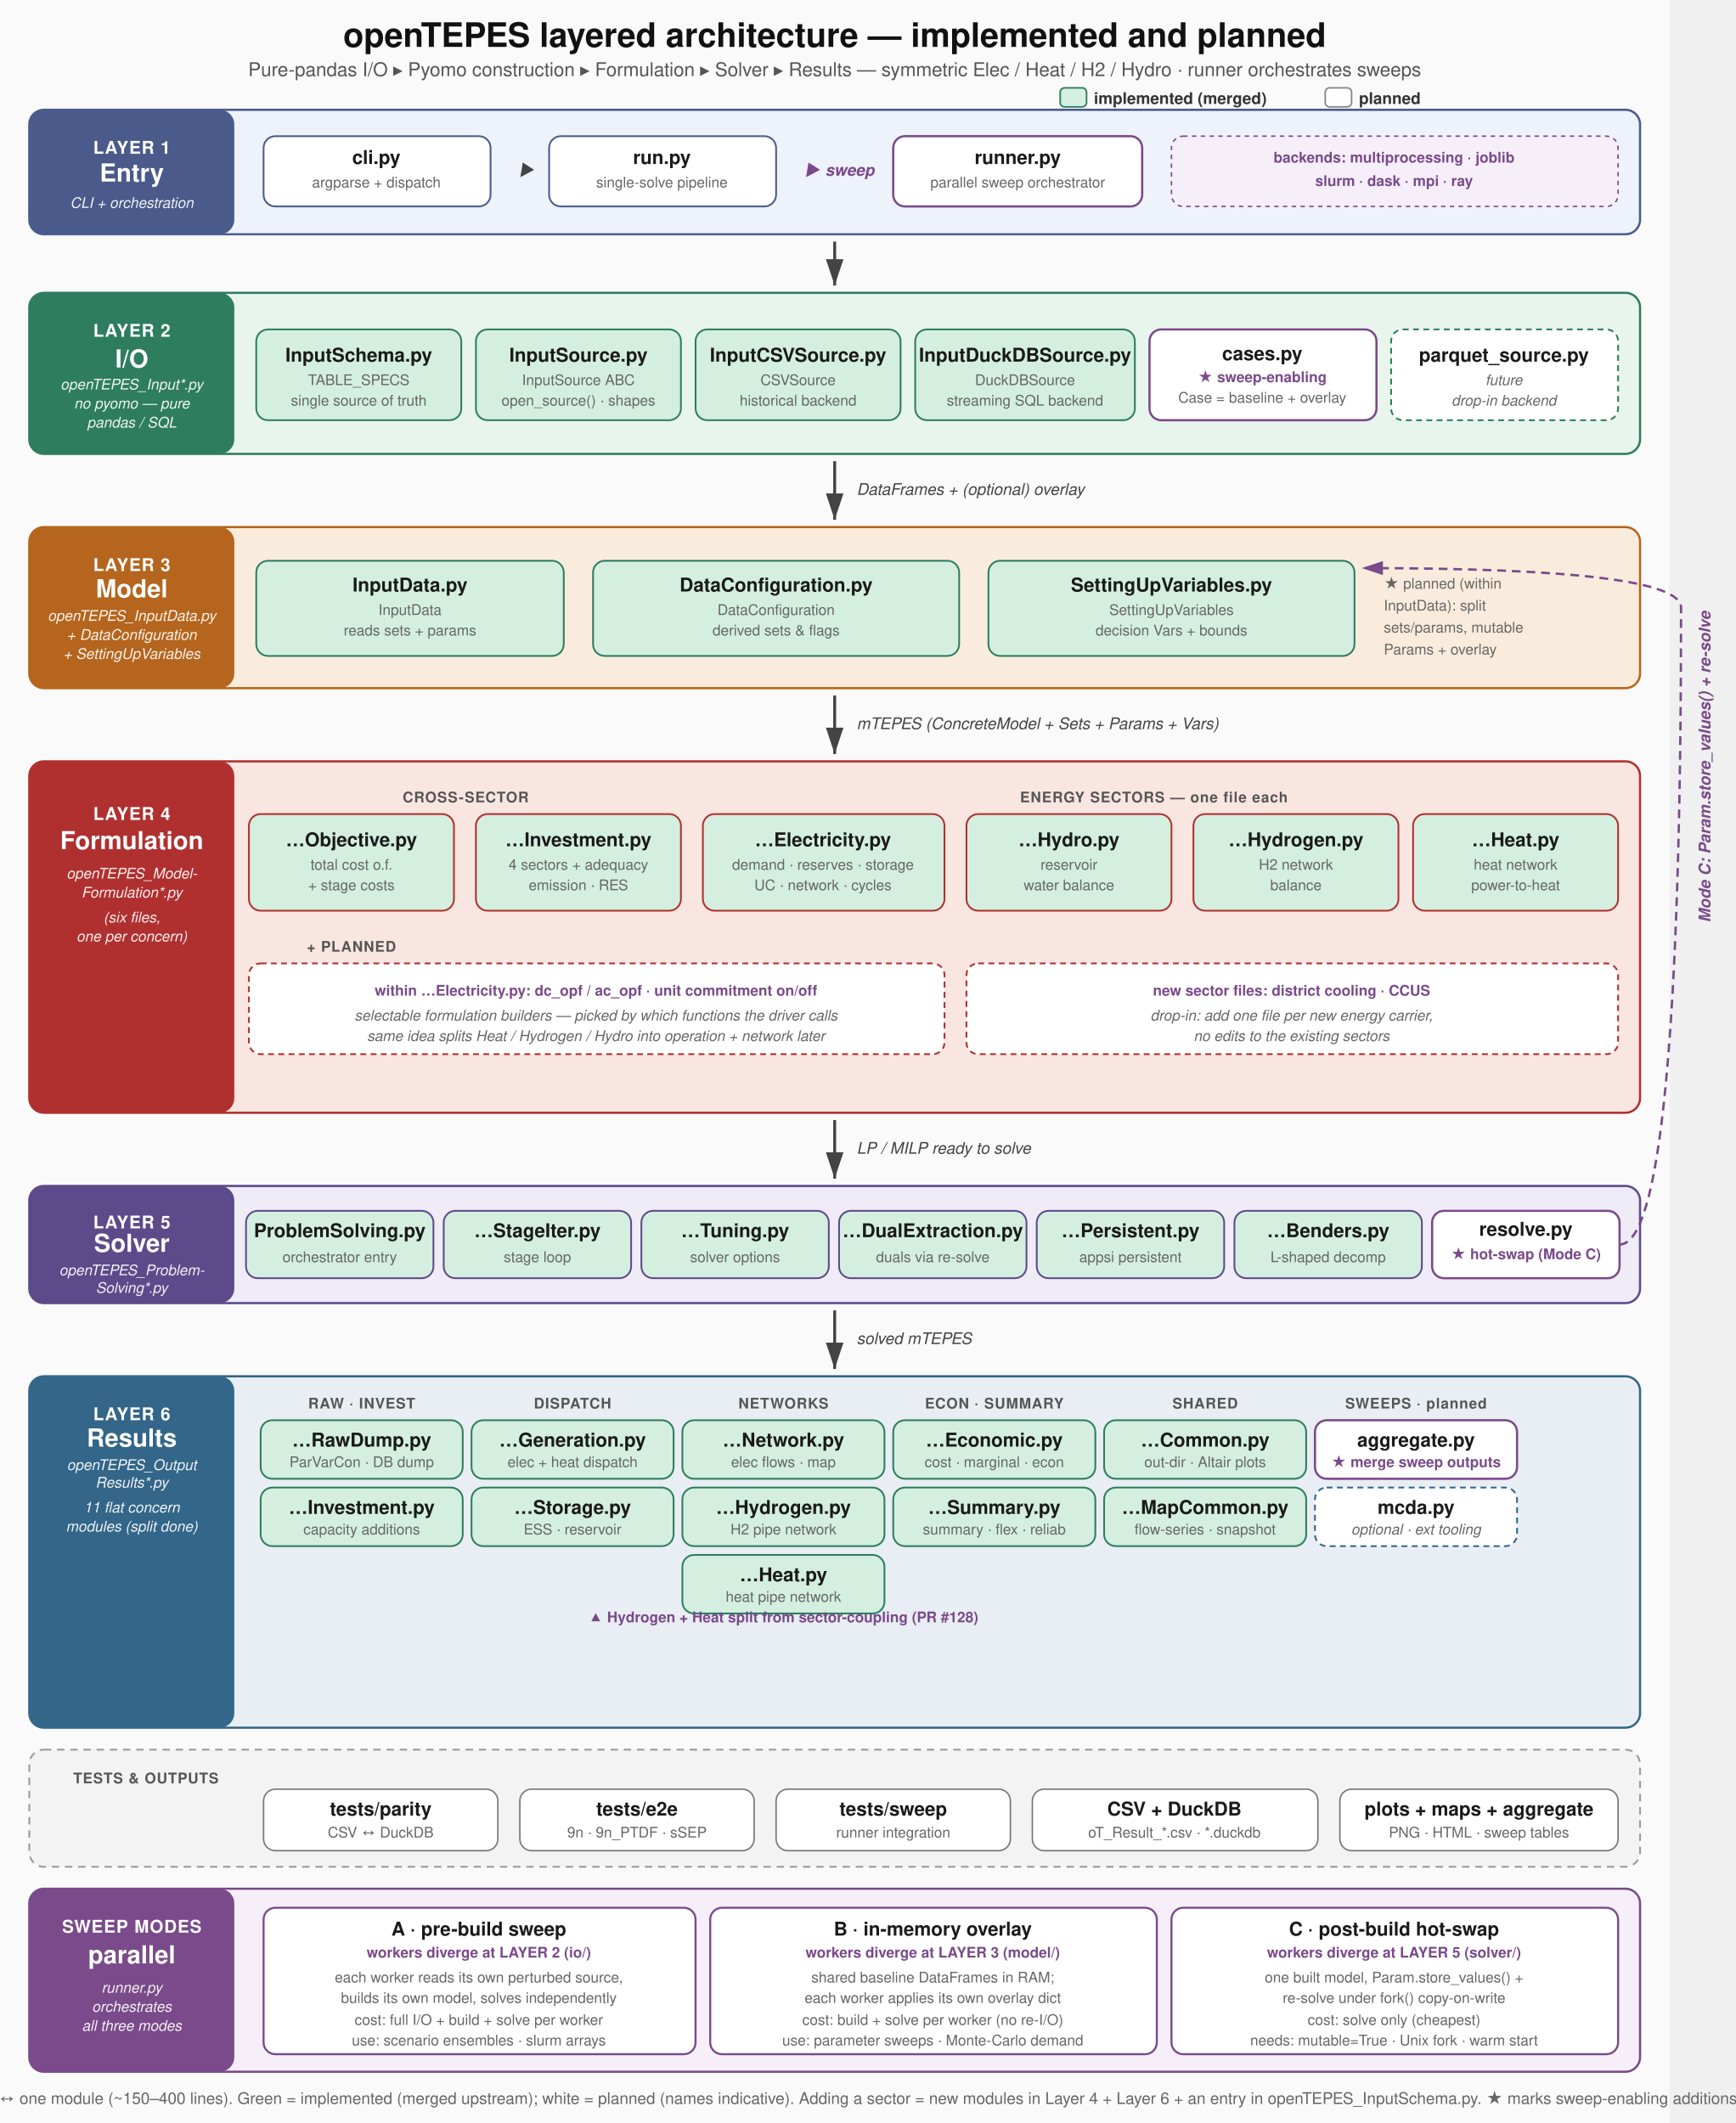
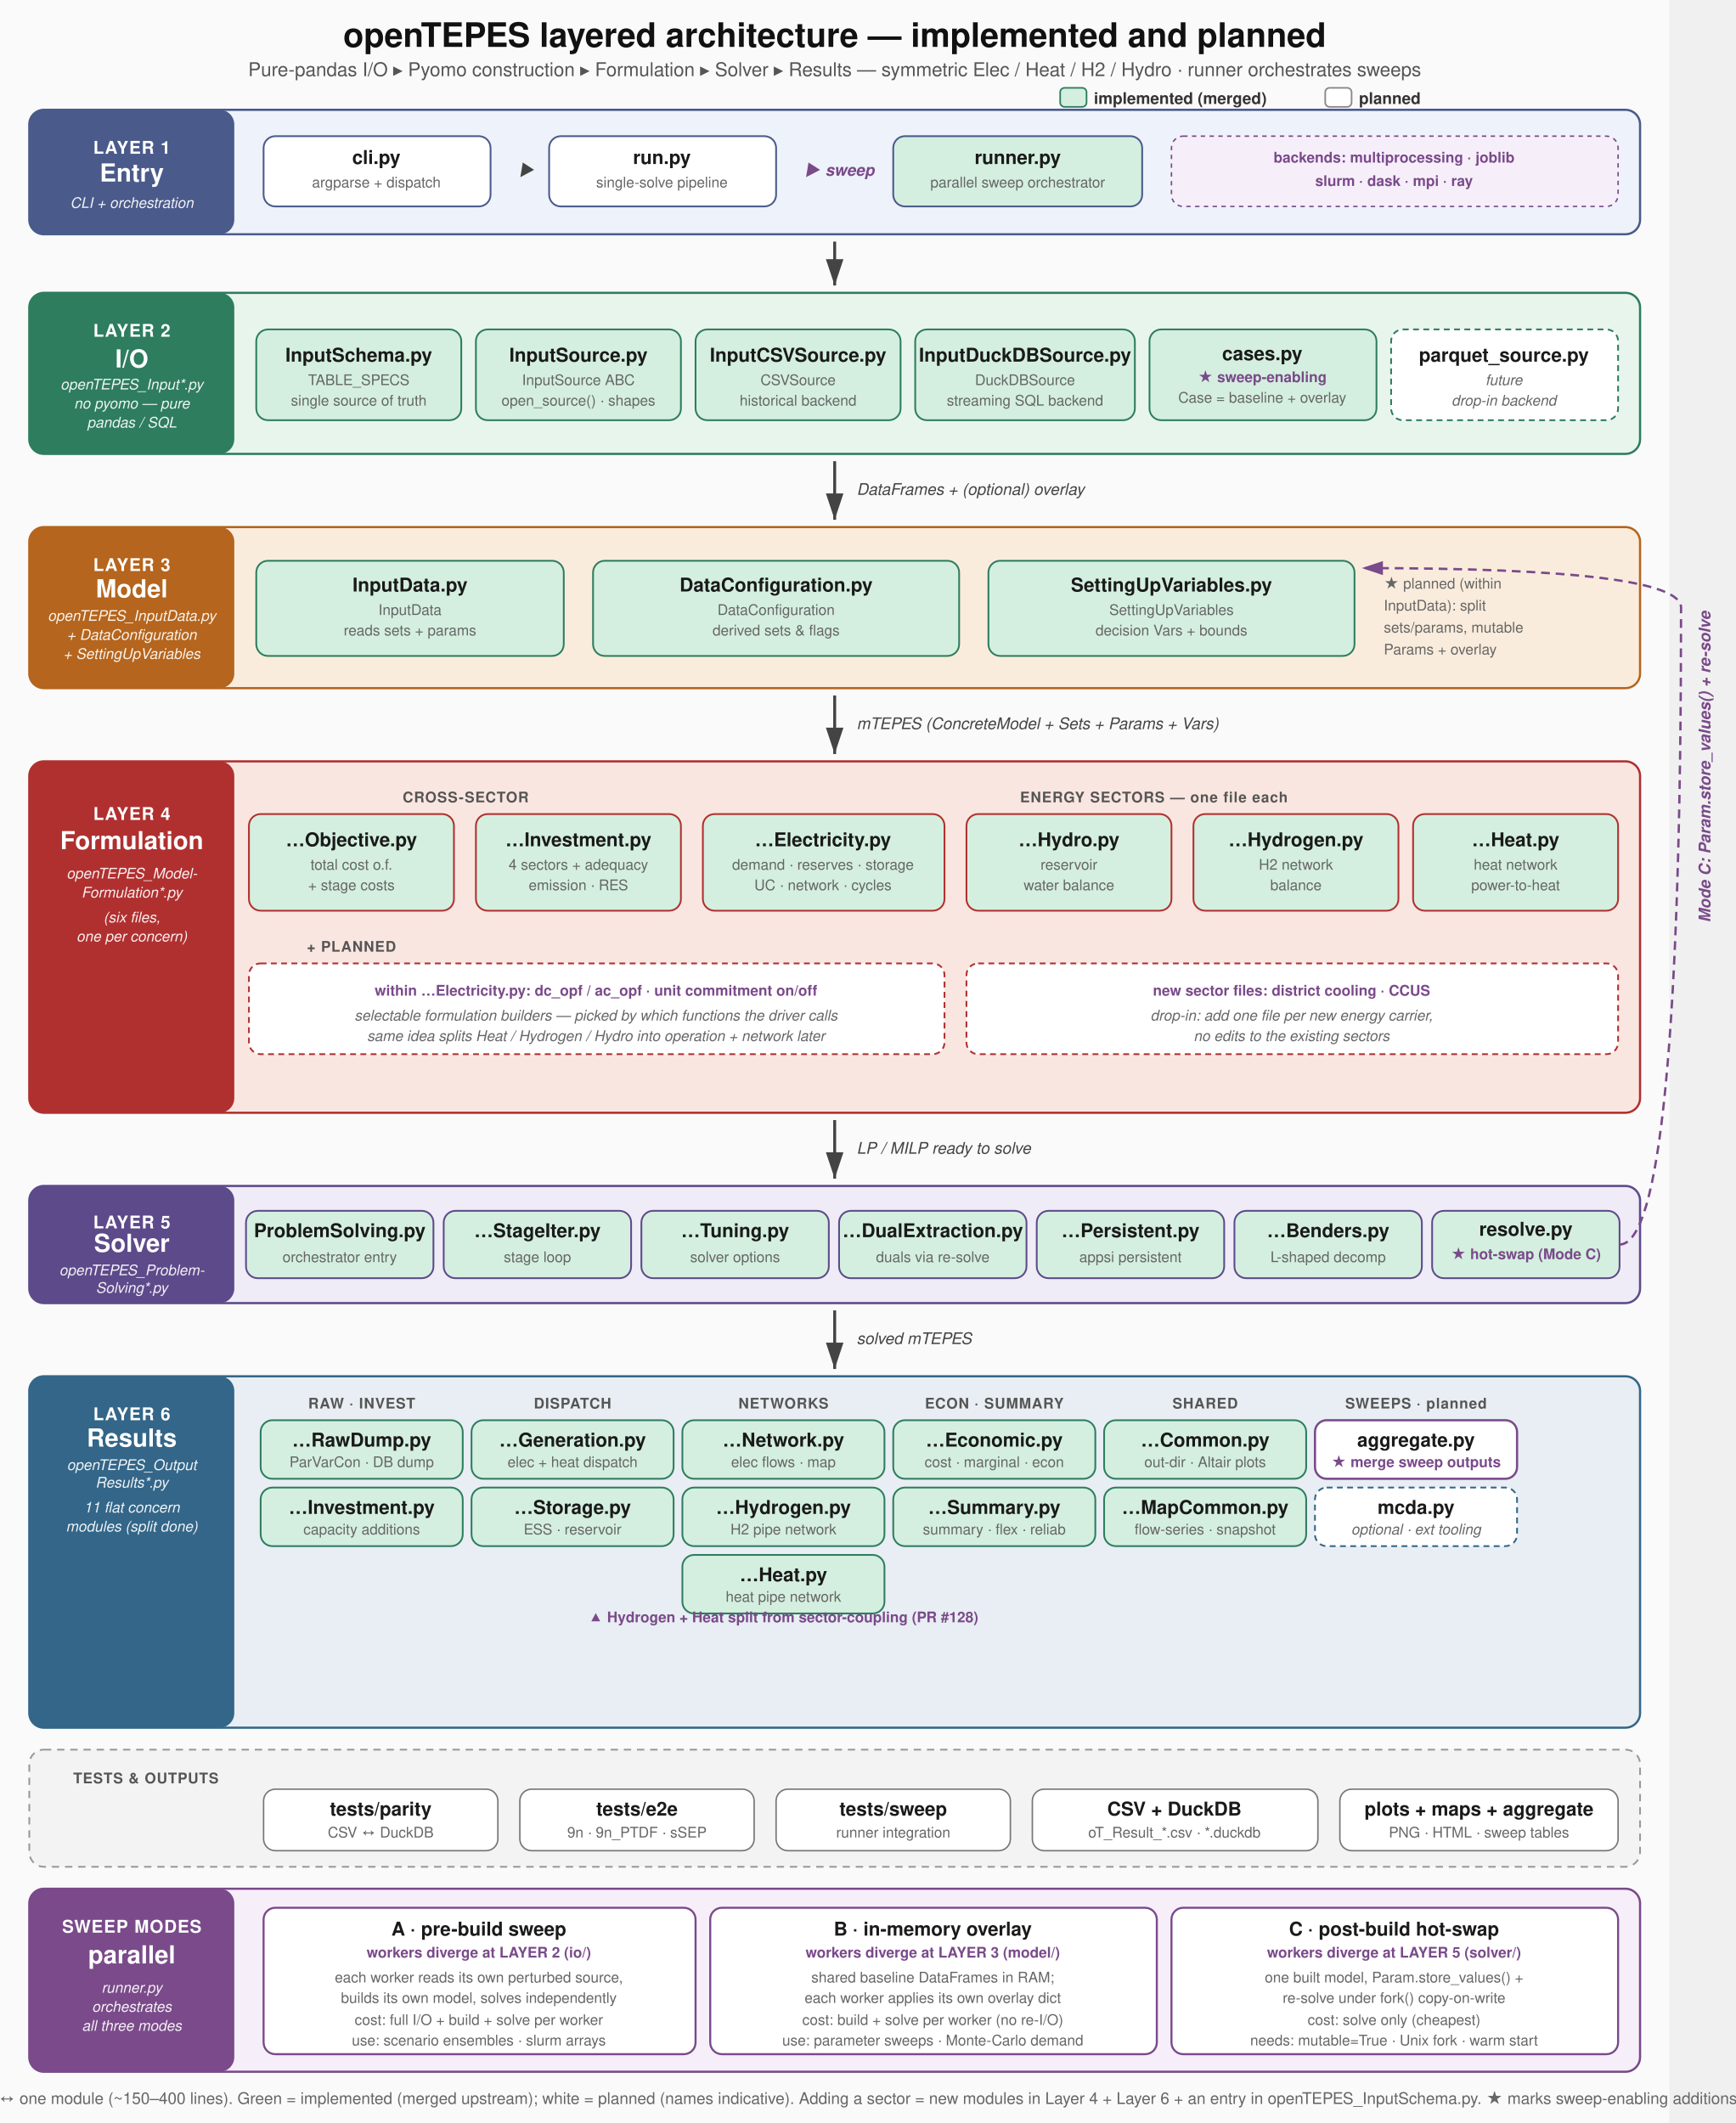
<svg xmlns="http://www.w3.org/2000/svg" viewBox="0 0 1185 1450" font-family="-apple-system,BlinkMacSystemFont,'Segoe UI',Helvetica,Arial,sans-serif">
  <defs>
    <marker id="arrow" markerWidth="10" markerHeight="10" refX="9" refY="3" orient="auto" markerUnits="strokeWidth">
      <path d="M0,0 L0,6 L9,3 z" fill="#444" />
    </marker>
    <marker id="arrowP" markerWidth="10" markerHeight="10" refX="9" refY="3" orient="auto" markerUnits="strokeWidth">
      <path d="M0,0 L0,6 L9,3 z" fill="#7a4a8a" />
    </marker>
    <style>
      .title       { font-size: 23px; font-weight: 800; fill: #111; }
      .subtitle    { font-size: 13px; fill: #555; }
      .layer-tag   { font-size: 12px; font-weight: 700; fill: #fff; letter-spacing: 0.5px; }
      .layer-name  { font-size: 17px; font-weight: 800; fill: #fff; }
      .layer-note  { font-size: 10px; fill: #fff; opacity: 0.92; font-style: italic; }
      .mod         { font-size: 13px; font-weight: 700; fill: #1a1a1a; }
      .mod-sub     { font-size: 10px; fill: #666; }
      .mod-flag    { font-size: 10px; font-weight: 700; fill: #7a4a8a; }
      .sector-tag  { font-size: 10px; font-weight: 700; fill: #555; letter-spacing: 0.5px; }
      .arrow-lbl   { font-size: 11px; fill: #444; font-style: italic; }
      .arrow-lblP  { font-size: 11px; fill: #7a4a8a; font-style: italic; font-weight: 700; }
      .footer      { font-size: 11px; fill: #666; }
      .legend      { font-size: 11px; font-weight: 700; fill: #333; }
    </style>
  </defs>
  <rect width="1140" height="1450" fill="#fafafa" />
  <text x="570" y="32" text-anchor="middle" class="title">openTEPES layered architecture — implemented and planned</text>
  <text x="570" y="52" text-anchor="middle" class="subtitle">Pure-pandas I/O  ▸  Pyomo construction  ▸  Formulation  ▸  Solver  ▸  Results — symmetric Elec / Heat / H2 / Hydro · runner orchestrates sweeps</text>
  <rect x="724" y="60" width="18" height="13" rx="3" fill="#d4efdf" stroke="#2e7d5f" stroke-width="1.1" />
  <text x="747" y="71" class="legend">implemented (merged)</text>
  <rect x="905" y="60" width="18" height="13" rx="3" fill="#fff" stroke="#888" stroke-width="1.1" />
  <text x="928" y="71" class="legend">planned</text>
  <g>
    <rect x="20" y="75" width="1100" height="85" rx="10" fill="#eef2fa" stroke="#4a5a8a" stroke-width="1.5" />
    <rect x="20" y="75" width="140" height="85" rx="10" fill="#4a5a8a" />
    <text x="90" y="105" text-anchor="middle" class="layer-tag">LAYER 1</text>
    <text x="90" y="124" text-anchor="middle" class="layer-name">Entry</text>
    <text x="90" y="142" text-anchor="middle" class="layer-note">CLI + orchestration</text>
    <rect x="180" y="93" width="155" height="48" rx="8" fill="#fff" stroke="#4a5a8a" stroke-width="1.2" />
    <text x="257" y="112" text-anchor="middle" class="mod">cli.py</text>
    <text x="257" y="128" text-anchor="middle" class="mod-sub">argparse + dispatch</text>
    <text x="355" y="120" class="arrow-lbl">▶</text>
    <rect x="375" y="93" width="155" height="48" rx="8" fill="#fff" stroke="#4a5a8a" stroke-width="1.2" />
    <text x="452" y="112" text-anchor="middle" class="mod">run.py</text>
    <text x="452" y="128" text-anchor="middle" class="mod-sub">single-solve pipeline</text>
    <text x="550" y="120" class="arrow-lblP">▶ sweep</text>
-     <rect x="610" y="93" width="170" height="48" rx="8" fill="#fff" stroke="#7a4a8a" stroke-width="1.5" />
+     <rect x="610" y="93" width="170" height="48" rx="8" fill="#d4efdf" stroke="#4a5a8a" stroke-width="1.2" />
    <text x="695" y="112" text-anchor="middle" class="mod">runner.py</text>
    <text x="695" y="128" text-anchor="middle" class="mod-sub">parallel sweep orchestrator</text>
    <rect x="800" y="93" width="305" height="48" rx="8" fill="#f6effa" stroke="#7a4a8a" stroke-width="1.0" stroke-dasharray="3 3" />
    <text x="952" y="111" text-anchor="middle" class="mod-flag">backends: multiprocessing · joblib</text>
    <text x="952" y="127" text-anchor="middle" class="mod-flag">slurm · dask · mpi · ray</text>
  </g>
  <line x1="570" y1="165" x2="570" y2="195" stroke="#444" stroke-width="2" marker-end="url(#arrow)" />
  <g>
    <rect x="20" y="200" width="1100" height="110" rx="10" fill="#e8f5ed" stroke="#2e7d5f" stroke-width="1.5" />
    <rect x="20" y="200" width="140" height="110" rx="10" fill="#2e7d5f" />
    <text x="90" y="230" text-anchor="middle" class="layer-tag">LAYER 2</text>
    <text x="90" y="251" text-anchor="middle" class="layer-name">I/O</text>
    <text x="90" y="266" text-anchor="middle" class="layer-note">openTEPES_Input*.py</text>
    <text x="90" y="279" text-anchor="middle" class="layer-note">no pyomo — pure</text>
    <text x="90" y="292" text-anchor="middle" class="layer-note">pandas / SQL</text>
    <rect x="175" y="225" width="140" height="62" rx="8" fill="#d4efdf" stroke="#2e7d5f" stroke-width="1.2" />
    <text x="245" y="247" text-anchor="middle" class="mod">InputSchema.py</text>
    <text x="245" y="263" text-anchor="middle" class="mod-sub">TABLE_SPECS</text>
    <text x="245" y="277" text-anchor="middle" class="mod-sub">single source of truth</text>
    <rect x="325" y="225" width="140" height="62" rx="8" fill="#d4efdf" stroke="#2e7d5f" stroke-width="1.2" />
    <text x="395" y="247" text-anchor="middle" class="mod">InputSource.py</text>
    <text x="395" y="263" text-anchor="middle" class="mod-sub">InputSource ABC</text>
    <text x="395" y="277" text-anchor="middle" class="mod-sub">open_source() · shapes</text>
    <rect x="475" y="225" width="140" height="62" rx="8" fill="#d4efdf" stroke="#2e7d5f" stroke-width="1.2" />
    <text x="545" y="247" text-anchor="middle" class="mod">InputCSVSource.py</text>
    <text x="545" y="263" text-anchor="middle" class="mod-sub">CSVSource</text>
    <text x="545" y="277" text-anchor="middle" class="mod-sub">historical backend</text>
    <rect x="625" y="225" width="150" height="62" rx="8" fill="#d4efdf" stroke="#2e7d5f" stroke-width="1.2" />
    <text x="700" y="247" text-anchor="middle" class="mod">InputDuckDBSource.py</text>
    <text x="700" y="263" text-anchor="middle" class="mod-sub">DuckDBSource</text>
    <text x="700" y="277" text-anchor="middle" class="mod-sub">streaming SQL backend</text>
-     <rect x="785" y="225" width="155" height="62" rx="8" fill="#fff" stroke="#7a4a8a" stroke-width="1.5" />
+     <rect x="785" y="225" width="155" height="62" rx="8" fill="#d4efdf" stroke="#2e7d5f" stroke-width="1.2" />
    <text x="862" y="246" text-anchor="middle" class="mod">cases.py</text>
    <text x="862" y="261" text-anchor="middle" class="mod-flag">★ sweep-enabling</text>
    <text x="862" y="275" text-anchor="middle" class="mod-sub">Case = baseline + overlay</text>
    <rect x="950" y="225" width="155" height="62" rx="8" fill="#fff" stroke="#2e7d5f" stroke-width="1.2" stroke-dasharray="4 3" />
    <text x="1027" y="247" text-anchor="middle" class="mod">parquet_source.py</text>
    <text x="1027" y="263" text-anchor="middle" class="mod-sub" font-style="italic">future</text>
    <text x="1027" y="277" text-anchor="middle" class="mod-sub" font-style="italic">drop-in backend</text>
  </g>
  <line x1="570" y1="315" x2="570" y2="355" stroke="#444" stroke-width="2" marker-end="url(#arrow)" />
  <text x="585" y="338" class="arrow-lbl">DataFrames + (optional) overlay</text>
  <g>
    <rect x="20" y="360" width="1100" height="110" rx="10" fill="#faecdc" stroke="#b5651d" stroke-width="1.5" />
    <rect x="20" y="360" width="140" height="110" rx="10" fill="#b5651d" />
    <text x="90" y="390" text-anchor="middle" class="layer-tag">LAYER 3</text>
    <text x="90" y="408" text-anchor="middle" class="layer-name">Model</text>
    <text x="90" y="424" text-anchor="middle" class="layer-note">openTEPES_InputData.py</text>
    <text x="90" y="437" text-anchor="middle" class="layer-note">+ DataConfiguration</text>
    <text x="90" y="450" text-anchor="middle" class="layer-note">+ SettingUpVariables</text>
    <rect x="175" y="383" width="210" height="65" rx="8" fill="#d4efdf" stroke="#2e7d5f" stroke-width="1.2" />
    <text x="280" y="404" text-anchor="middle" class="mod">InputData.py</text>
    <text x="280" y="420" text-anchor="middle" class="mod-sub">InputData</text>
    <text x="280" y="434" text-anchor="middle" class="mod-sub">reads sets + params</text>
    <rect x="405" y="383" width="250" height="65" rx="8" fill="#d4efdf" stroke="#2e7d5f" stroke-width="1.2" />
    <text x="530" y="404" text-anchor="middle" class="mod">DataConfiguration.py</text>
    <text x="530" y="420" text-anchor="middle" class="mod-sub">DataConfiguration</text>
    <text x="530" y="434" text-anchor="middle" class="mod-sub">derived sets &amp; flags</text>
    <rect x="675" y="383" width="250" height="65" rx="8" fill="#d4efdf" stroke="#2e7d5f" stroke-width="1.2" />
    <text x="800" y="404" text-anchor="middle" class="mod">SettingUpVariables.py</text>
    <text x="800" y="420" text-anchor="middle" class="mod-sub">SettingUpVariables</text>
    <text x="800" y="434" text-anchor="middle" class="mod-sub">decision Vars + bounds</text>
    <text x="945" y="402" class="mod-sub">★ planned (within</text>
    <text x="945" y="417" class="mod-sub">InputData): split</text>
    <text x="945" y="432" class="mod-sub">sets/params, mutable</text>
    <text x="945" y="447" class="mod-sub">Params + overlay</text>
  </g>
  <line x1="570" y1="475" x2="570" y2="515" stroke="#444" stroke-width="2" marker-end="url(#arrow)" />
  <text x="585" y="498" class="arrow-lbl">mTEPES (ConcreteModel + Sets + Params + Vars)</text>
  <g>
    <rect x="20" y="520" width="1100" height="240" rx="10" fill="#fae6e0" stroke="#b03030" stroke-width="1.5" />
    <rect x="20" y="520" width="140" height="240" rx="10" fill="#b03030" />
    <text x="90" y="560" text-anchor="middle" class="layer-tag">LAYER 4</text>
    <text x="90" y="580" text-anchor="middle" class="layer-name">Formulation</text>
    <text x="90" y="600" text-anchor="middle" class="layer-note">openTEPES_Model-</text>
    <text x="90" y="613" text-anchor="middle" class="layer-note">Formulation*.py</text>
    <text x="90" y="630" text-anchor="middle" class="layer-note">(six files,</text>
    <text x="90" y="643" text-anchor="middle" class="layer-note">one per concern)</text>
    <text x="318" y="548" text-anchor="middle" class="sector-tag">CROSS-SECTOR</text>
    <rect x="170" y="556" width="140" height="66" rx="8" fill="#d4efdf" stroke="#b03030" stroke-width="1.2" />
    <text x="240" y="578" text-anchor="middle" class="mod">…Objective.py</text>
    <text x="240" y="594" text-anchor="middle" class="mod-sub">total cost o.f.</text>
    <text x="240" y="608" text-anchor="middle" class="mod-sub">+ stage costs</text>
    <rect x="325" y="556" width="140" height="66" rx="8" fill="#d4efdf" stroke="#b03030" stroke-width="1.2" />
    <text x="395" y="578" text-anchor="middle" class="mod">…Investment.py</text>
    <text x="395" y="594" text-anchor="middle" class="mod-sub">4 sectors + adequacy</text>
    <text x="395" y="608" text-anchor="middle" class="mod-sub">emission · RES</text>
    <text x="788" y="548" text-anchor="middle" class="sector-tag">ENERGY SECTORS  —  one file each</text>
    <rect x="480" y="556" width="165" height="66" rx="8" fill="#d4efdf" stroke="#b03030" stroke-width="1.2" />
    <text x="562" y="578" text-anchor="middle" class="mod">…Electricity.py</text>
    <text x="562" y="594" text-anchor="middle" class="mod-sub">demand · reserves · storage</text>
    <text x="562" y="608" text-anchor="middle" class="mod-sub">UC · network · cycles</text>
    <rect x="660" y="556" width="140" height="66" rx="8" fill="#d4efdf" stroke="#b03030" stroke-width="1.2" />
    <text x="730" y="578" text-anchor="middle" class="mod">…Hydro.py</text>
    <text x="730" y="594" text-anchor="middle" class="mod-sub">reservoir</text>
    <text x="730" y="608" text-anchor="middle" class="mod-sub">water balance</text>
    <rect x="815" y="556" width="140" height="66" rx="8" fill="#d4efdf" stroke="#b03030" stroke-width="1.2" />
    <text x="885" y="578" text-anchor="middle" class="mod">…Hydrogen.py</text>
    <text x="885" y="594" text-anchor="middle" class="mod-sub">H2 network</text>
    <text x="885" y="608" text-anchor="middle" class="mod-sub">balance</text>
    <rect x="965" y="556" width="140" height="66" rx="8" fill="#d4efdf" stroke="#b03030" stroke-width="1.2" />
    <text x="1035" y="578" text-anchor="middle" class="mod">…Heat.py</text>
    <text x="1035" y="594" text-anchor="middle" class="mod-sub">heat network</text>
    <text x="1035" y="608" text-anchor="middle" class="mod-sub">power-to-heat</text>
    <text x="240" y="650" text-anchor="middle" class="sector-tag">+ PLANNED</text>
    <rect x="170" y="658" width="475" height="62" rx="8" fill="#fff" stroke="#b03030" stroke-width="1.2" stroke-dasharray="4 3" />
    <text x="407" y="680" text-anchor="middle" class="mod-flag">within …Electricity.py:  dc_opf / ac_opf  ·  unit commitment on/off</text>
    <text x="407" y="697" text-anchor="middle" class="mod-sub" font-style="italic">selectable formulation builders — picked by which functions the driver calls</text>
    <text x="407" y="711" text-anchor="middle" class="mod-sub" font-style="italic">same idea splits Heat / Hydrogen / Hydro into operation + network later</text>
    <rect x="660" y="658" width="445" height="62" rx="8" fill="#fff" stroke="#b03030" stroke-width="1.2" stroke-dasharray="4 3" />
    <text x="882" y="680" text-anchor="middle" class="mod-flag">new sector files:  district cooling  ·  CCUS</text>
    <text x="882" y="697" text-anchor="middle" class="mod-sub" font-style="italic">drop-in: add one file per new energy carrier,</text>
    <text x="882" y="711" text-anchor="middle" class="mod-sub" font-style="italic">no edits to the existing sectors</text>
  </g>
  <line x1="570" y1="765" x2="570" y2="805" stroke="#444" stroke-width="2" marker-end="url(#arrow)" />
  <text x="585" y="788" class="arrow-lbl">LP / MILP ready to solve</text>
  <g>
    <rect x="20" y="810" width="1100" height="80" rx="10" fill="#efebf7" stroke="#5d4a8a" stroke-width="1.5" />
    <rect x="20" y="810" width="140" height="80" rx="10" fill="#5d4a8a" />
    <text x="90" y="839" text-anchor="middle" class="layer-tag">LAYER 5</text>
    <text x="90" y="855" text-anchor="middle" class="layer-name">Solver</text>
    <text x="90" y="871" text-anchor="middle" class="layer-note">openTEPES_Problem-</text>
    <text x="90" y="883" text-anchor="middle" class="layer-note">Solving*.py</text>
    <rect x="168" y="827" width="128" height="46" rx="8" fill="#d4efdf" stroke="#5d4a8a" stroke-width="1.2" />
    <text x="232" y="845" text-anchor="middle" class="mod">ProblemSolving.py</text>
    <text x="232" y="862" text-anchor="middle" class="mod-sub">orchestrator entry</text>
    <rect x="303" y="827" width="128" height="46" rx="8" fill="#d4efdf" stroke="#5d4a8a" stroke-width="1.2" />
    <text x="367" y="845" text-anchor="middle" class="mod">…StageIter.py</text>
    <text x="367" y="862" text-anchor="middle" class="mod-sub">stage loop</text>
    <rect x="438" y="827" width="128" height="46" rx="8" fill="#d4efdf" stroke="#5d4a8a" stroke-width="1.2" />
    <text x="502" y="845" text-anchor="middle" class="mod">…Tuning.py</text>
    <text x="502" y="862" text-anchor="middle" class="mod-sub">solver options</text>
    <rect x="573" y="827" width="128" height="46" rx="8" fill="#d4efdf" stroke="#5d4a8a" stroke-width="1.2" />
    <text x="637" y="845" text-anchor="middle" class="mod">…DualExtraction.py</text>
    <text x="637" y="862" text-anchor="middle" class="mod-sub">duals via re-solve</text>
    <rect x="708" y="827" width="128" height="46" rx="8" fill="#d4efdf" stroke="#5d4a8a" stroke-width="1.2" />
    <text x="772" y="845" text-anchor="middle" class="mod">…Persistent.py</text>
    <text x="772" y="862" text-anchor="middle" class="mod-sub">appsi persistent</text>
    <rect x="843" y="827" width="128" height="46" rx="8" fill="#d4efdf" stroke="#5d4a8a" stroke-width="1.2" />
    <text x="907" y="845" text-anchor="middle" class="mod">…Benders.py</text>
    <text x="907" y="862" text-anchor="middle" class="mod-sub">L-shaped decomp</text>
-     <rect x="978" y="827" width="128" height="46" rx="8" fill="#fff" stroke="#7a4a8a" stroke-width="1.5" />
+     <rect x="978" y="827" width="128" height="46" rx="8" fill="#d4efdf" stroke="#5d4a8a" stroke-width="1.2" />
    <text x="1042" y="844" text-anchor="middle" class="mod">resolve.py</text>
    <text x="1042" y="860" text-anchor="middle" class="mod-flag">★ hot-swap (Mode C)</text>
  </g>
  <path d="M 1106 850 Q 1148 850 1148 415 Q 1148 388 930 388" stroke="#7a4a8a" stroke-width="1.6" fill="none" stroke-dasharray="6 4" marker-end="url(#arrowP)" />
  <text x="1168" y="630" class="arrow-lblP" transform="rotate(-90, 1168, 630)">Mode C: Param.store_values() + re-solve</text>
  <line x1="570" y1="895" x2="570" y2="935" stroke="#444" stroke-width="2" marker-end="url(#arrow)" />
  <text x="585" y="918" class="arrow-lbl">solved mTEPES</text>
  <g>
    <rect x="20" y="940" width="1100" height="240" rx="10" fill="#e8eef3" stroke="#336688" stroke-width="1.5" />
    <rect x="20" y="940" width="140" height="240" rx="10" fill="#336688" />
    <text x="90" y="970" text-anchor="middle" class="layer-tag">LAYER 6</text>
    <text x="90" y="988" text-anchor="middle" class="layer-name">Results</text>
    <text x="90" y="1004" text-anchor="middle" class="layer-note">openTEPES_Output</text>
    <text x="90" y="1016" text-anchor="middle" class="layer-note">Results*.py</text>
    <text x="90" y="1033" text-anchor="middle" class="layer-note">11 flat concern</text>
    <text x="90" y="1046" text-anchor="middle" class="layer-note">modules (split done)</text>
    <text x="247" y="962" text-anchor="middle" class="sector-tag">RAW · INVEST</text>
    <text x="391" y="962" text-anchor="middle" class="sector-tag">DISPATCH</text>
    <text x="535" y="962" text-anchor="middle" class="sector-tag">NETWORKS</text>
    <text x="679" y="962" text-anchor="middle" class="sector-tag">ECON · SUMMARY</text>
    <text x="823" y="962" text-anchor="middle" class="sector-tag">SHARED</text>
    <text x="967" y="962" text-anchor="middle" class="sector-tag">SWEEPS · planned</text>
    <rect x="178" y="970" width="138" height="40" rx="8" fill="#d4efdf" stroke="#2e7d5f" stroke-width="1.2" />
    <text x="247" y="988" text-anchor="middle" class="mod">…RawDump.py</text>
    <text x="247" y="1002" text-anchor="middle" class="mod-sub">ParVarCon · DB dump</text>
    <rect x="178" y="1016" width="138" height="40" rx="8" fill="#d4efdf" stroke="#2e7d5f" stroke-width="1.2" />
    <text x="247" y="1034" text-anchor="middle" class="mod">…Investment.py</text>
    <text x="247" y="1048" text-anchor="middle" class="mod-sub">capacity additions</text>
    <rect x="322" y="970" width="138" height="40" rx="8" fill="#d4efdf" stroke="#2e7d5f" stroke-width="1.2" />
    <text x="391" y="988" text-anchor="middle" class="mod">…Generation.py</text>
    <text x="391" y="1002" text-anchor="middle" class="mod-sub">elec + heat dispatch</text>
    <rect x="322" y="1016" width="138" height="40" rx="8" fill="#d4efdf" stroke="#2e7d5f" stroke-width="1.2" />
    <text x="391" y="1034" text-anchor="middle" class="mod">…Storage.py</text>
    <text x="391" y="1048" text-anchor="middle" class="mod-sub">ESS · reservoir</text>
    <rect x="466" y="970" width="138" height="40" rx="8" fill="#d4efdf" stroke="#2e7d5f" stroke-width="1.2" />
    <text x="535" y="988" text-anchor="middle" class="mod">…Network.py</text>
    <text x="535" y="1002" text-anchor="middle" class="mod-sub">elec flows · map</text>
    <rect x="466" y="1016" width="138" height="40" rx="8" fill="#d4efdf" stroke="#2e7d5f" stroke-width="1.2" />
    <text x="535" y="1034" text-anchor="middle" class="mod">…Hydrogen.py</text>
    <text x="535" y="1048" text-anchor="middle" class="mod-sub">H2 pipe network</text>
    <rect x="466" y="1062" width="138" height="40" rx="8" fill="#d4efdf" stroke="#2e7d5f" stroke-width="1.2" />
    <text x="535" y="1080" text-anchor="middle" class="mod">…Heat.py</text>
    <text x="535" y="1094" text-anchor="middle" class="mod-sub">heat pipe network</text>
    <rect x="610" y="970" width="138" height="40" rx="8" fill="#d4efdf" stroke="#2e7d5f" stroke-width="1.2" />
    <text x="679" y="988" text-anchor="middle" class="mod">…Economic.py</text>
    <text x="679" y="1002" text-anchor="middle" class="mod-sub">cost · marginal · econ</text>
    <rect x="610" y="1016" width="138" height="40" rx="8" fill="#d4efdf" stroke="#2e7d5f" stroke-width="1.2" />
    <text x="679" y="1034" text-anchor="middle" class="mod">…Summary.py</text>
    <text x="679" y="1048" text-anchor="middle" class="mod-sub">summary · flex · reliab</text>
    <rect x="754" y="970" width="138" height="40" rx="8" fill="#d4efdf" stroke="#2e7d5f" stroke-width="1.2" />
    <text x="823" y="988" text-anchor="middle" class="mod">…Common.py</text>
    <text x="823" y="1002" text-anchor="middle" class="mod-sub">out-dir · Altair plots</text>
    <rect x="754" y="1016" width="138" height="40" rx="8" fill="#d4efdf" stroke="#2e7d5f" stroke-width="1.2" />
    <text x="823" y="1034" text-anchor="middle" class="mod">…MapCommon.py</text>
    <text x="823" y="1048" text-anchor="middle" class="mod-sub">flow-series · snapshot</text>
    <text x="535" y="1108" text-anchor="middle" class="mod-flag">▲ Hydrogen + Heat split from sector-coupling (PR #128)</text>
    <rect x="898" y="970" width="138" height="40" rx="8" fill="#fff" stroke="#7a4a8a" stroke-width="1.5" />
    <text x="967" y="988" text-anchor="middle" class="mod">aggregate.py</text>
    <text x="967" y="1002" text-anchor="middle" class="mod-flag">★ merge sweep outputs</text>
    <rect x="898" y="1016" width="138" height="40" rx="8" fill="#fff" stroke="#336688" stroke-width="1.2" stroke-dasharray="4 3" />
    <text x="967" y="1034" text-anchor="middle" class="mod">mcda.py</text>
    <text x="967" y="1048" text-anchor="middle" class="mod-sub" font-style="italic">optional · ext tooling</text>
  </g>
  <g>
    <rect x="20" y="1195" width="1100" height="80" rx="10" fill="#f3f3f3" stroke="#999" stroke-width="1.2" stroke-dasharray="5 4" />
    <text x="50" y="1218" class="sector-tag">TESTS &amp; OUTPUTS</text>
    <rect x="180" y="1222" width="160" height="42" rx="8" fill="#fff" stroke="#777" stroke-width="1.0" />
    <text x="260" y="1240" text-anchor="middle" class="mod">tests/parity</text>
    <text x="260" y="1255" text-anchor="middle" class="mod-sub">CSV ↔ DuckDB</text>
    <rect x="355" y="1222" width="160" height="42" rx="8" fill="#fff" stroke="#777" stroke-width="1.0" />
    <text x="435" y="1240" text-anchor="middle" class="mod">tests/e2e</text>
    <text x="435" y="1255" text-anchor="middle" class="mod-sub">9n · 9n_PTDF · sSEP</text>
    <rect x="530" y="1222" width="160" height="42" rx="8" fill="#fff" stroke="#777" stroke-width="1.0" />
    <text x="610" y="1240" text-anchor="middle" class="mod">tests/sweep</text>
    <text x="610" y="1255" text-anchor="middle" class="mod-sub">runner integration</text>
    <rect x="705" y="1222" width="195" height="42" rx="8" fill="#fff" stroke="#777" stroke-width="1.0" />
    <text x="802" y="1240" text-anchor="middle" class="mod">CSV + DuckDB</text>
    <text x="802" y="1255" text-anchor="middle" class="mod-sub">oT_Result_*.csv · *.duckdb</text>
    <rect x="915" y="1222" width="190" height="42" rx="8" fill="#fff" stroke="#777" stroke-width="1.0" />
    <text x="1010" y="1240" text-anchor="middle" class="mod">plots + maps + aggregate</text>
    <text x="1010" y="1255" text-anchor="middle" class="mod-sub">PNG · HTML · sweep tables</text>
  </g>
  <g>
    <rect x="20" y="1290" width="1100" height="125" rx="10" fill="#f6effa" stroke="#7a4a8a" stroke-width="1.5" />
    <rect x="20" y="1290" width="140" height="125" rx="10" fill="#7a4a8a" />
    <text x="90" y="1320" text-anchor="middle" class="layer-tag">SWEEP MODES</text>
    <text x="90" y="1341" text-anchor="middle" class="layer-name">parallel</text>
    <text x="90" y="1361" text-anchor="middle" class="layer-note">runner.py</text>
    <text x="90" y="1374" text-anchor="middle" class="layer-note">orchestrates</text>
    <text x="90" y="1387" text-anchor="middle" class="layer-note">all three modes</text>
    <rect x="180" y="1303" width="295" height="100" rx="8" fill="#fff" stroke="#7a4a8a" stroke-width="1.4" />
    <text x="327" y="1322" text-anchor="middle" class="mod">A · pre-build sweep</text>
    <text x="327" y="1337" text-anchor="middle" class="mod-flag">workers diverge at LAYER 2 (io/)</text>
    <text x="327" y="1354" text-anchor="middle" class="mod-sub">each worker reads its own perturbed source,</text>
    <text x="327" y="1368" text-anchor="middle" class="mod-sub">builds its own model, solves independently</text>
    <text x="327" y="1383" text-anchor="middle" class="mod-sub">cost: full I/O + build + solve per worker</text>
    <text x="327" y="1397" text-anchor="middle" class="mod-sub">use: scenario ensembles · slurm arrays</text>
    <rect x="485" y="1303" width="305" height="100" rx="8" fill="#fff" stroke="#7a4a8a" stroke-width="1.4" />
    <text x="637" y="1322" text-anchor="middle" class="mod">B · in-memory overlay</text>
    <text x="637" y="1337" text-anchor="middle" class="mod-flag">workers diverge at LAYER 3 (model/)</text>
    <text x="637" y="1354" text-anchor="middle" class="mod-sub">shared baseline DataFrames in RAM;</text>
    <text x="637" y="1368" text-anchor="middle" class="mod-sub">each worker applies its own overlay dict</text>
    <text x="637" y="1383" text-anchor="middle" class="mod-sub">cost: build + solve per worker (no re-I/O)</text>
    <text x="637" y="1397" text-anchor="middle" class="mod-sub">use: parameter sweeps · Monte-Carlo demand</text>
    <rect x="800" y="1303" width="305" height="100" rx="8" fill="#fff" stroke="#7a4a8a" stroke-width="1.4" />
    <text x="952" y="1322" text-anchor="middle" class="mod">C · post-build hot-swap</text>
    <text x="952" y="1337" text-anchor="middle" class="mod-flag">workers diverge at LAYER 5 (solver/)</text>
    <text x="952" y="1354" text-anchor="middle" class="mod-sub">one built model, Param.store_values() +</text>
    <text x="952" y="1368" text-anchor="middle" class="mod-sub">re-solve under fork() copy-on-write</text>
    <text x="952" y="1383" text-anchor="middle" class="mod-sub">cost: solve only (cheapest)</text>
    <text x="952" y="1397" text-anchor="middle" class="mod-sub">needs: mutable=True · Unix fork · warm start</text>
  </g>
  <text x="570" y="1437" text-anchor="middle" class="footer">
    Each box ↔ one module (~150–400 lines). Green = implemented (merged upstream); white = planned (names indicative). Adding a sector = new modules in Layer 4 + Layer 6 + an entry in openTEPES_InputSchema.py. ★ marks sweep-enabling additions.
  </text>
</svg>
